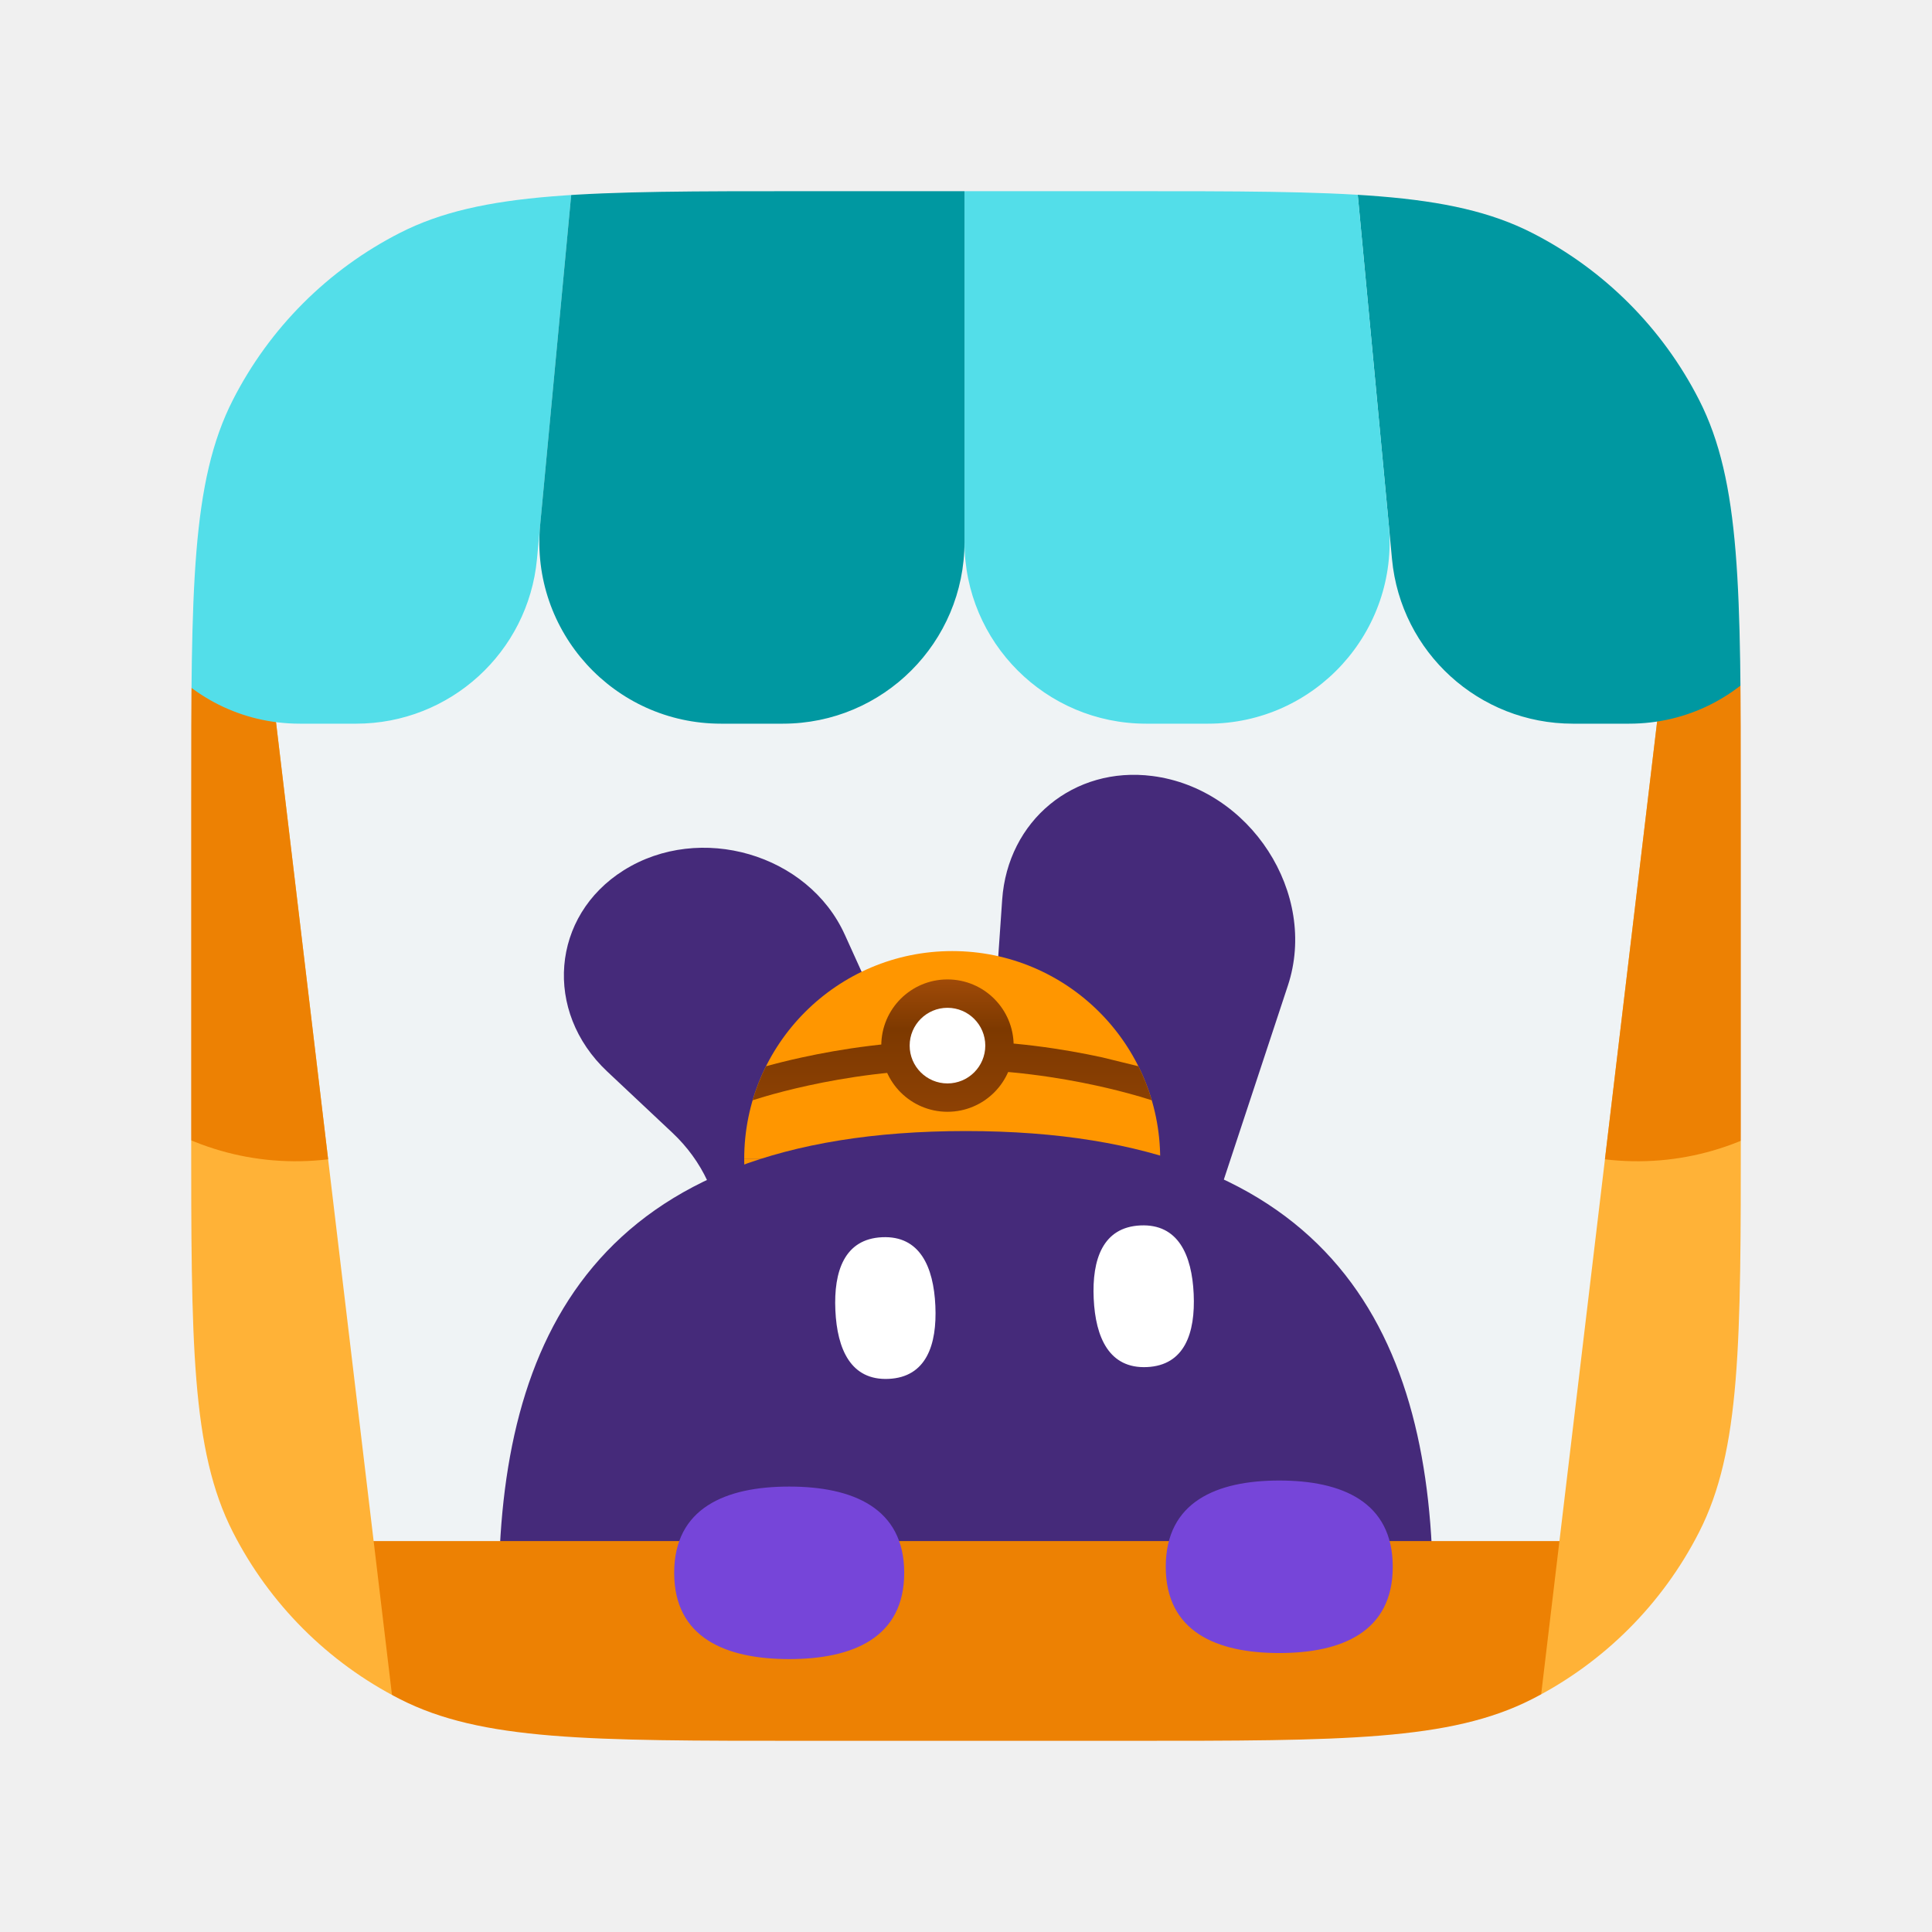
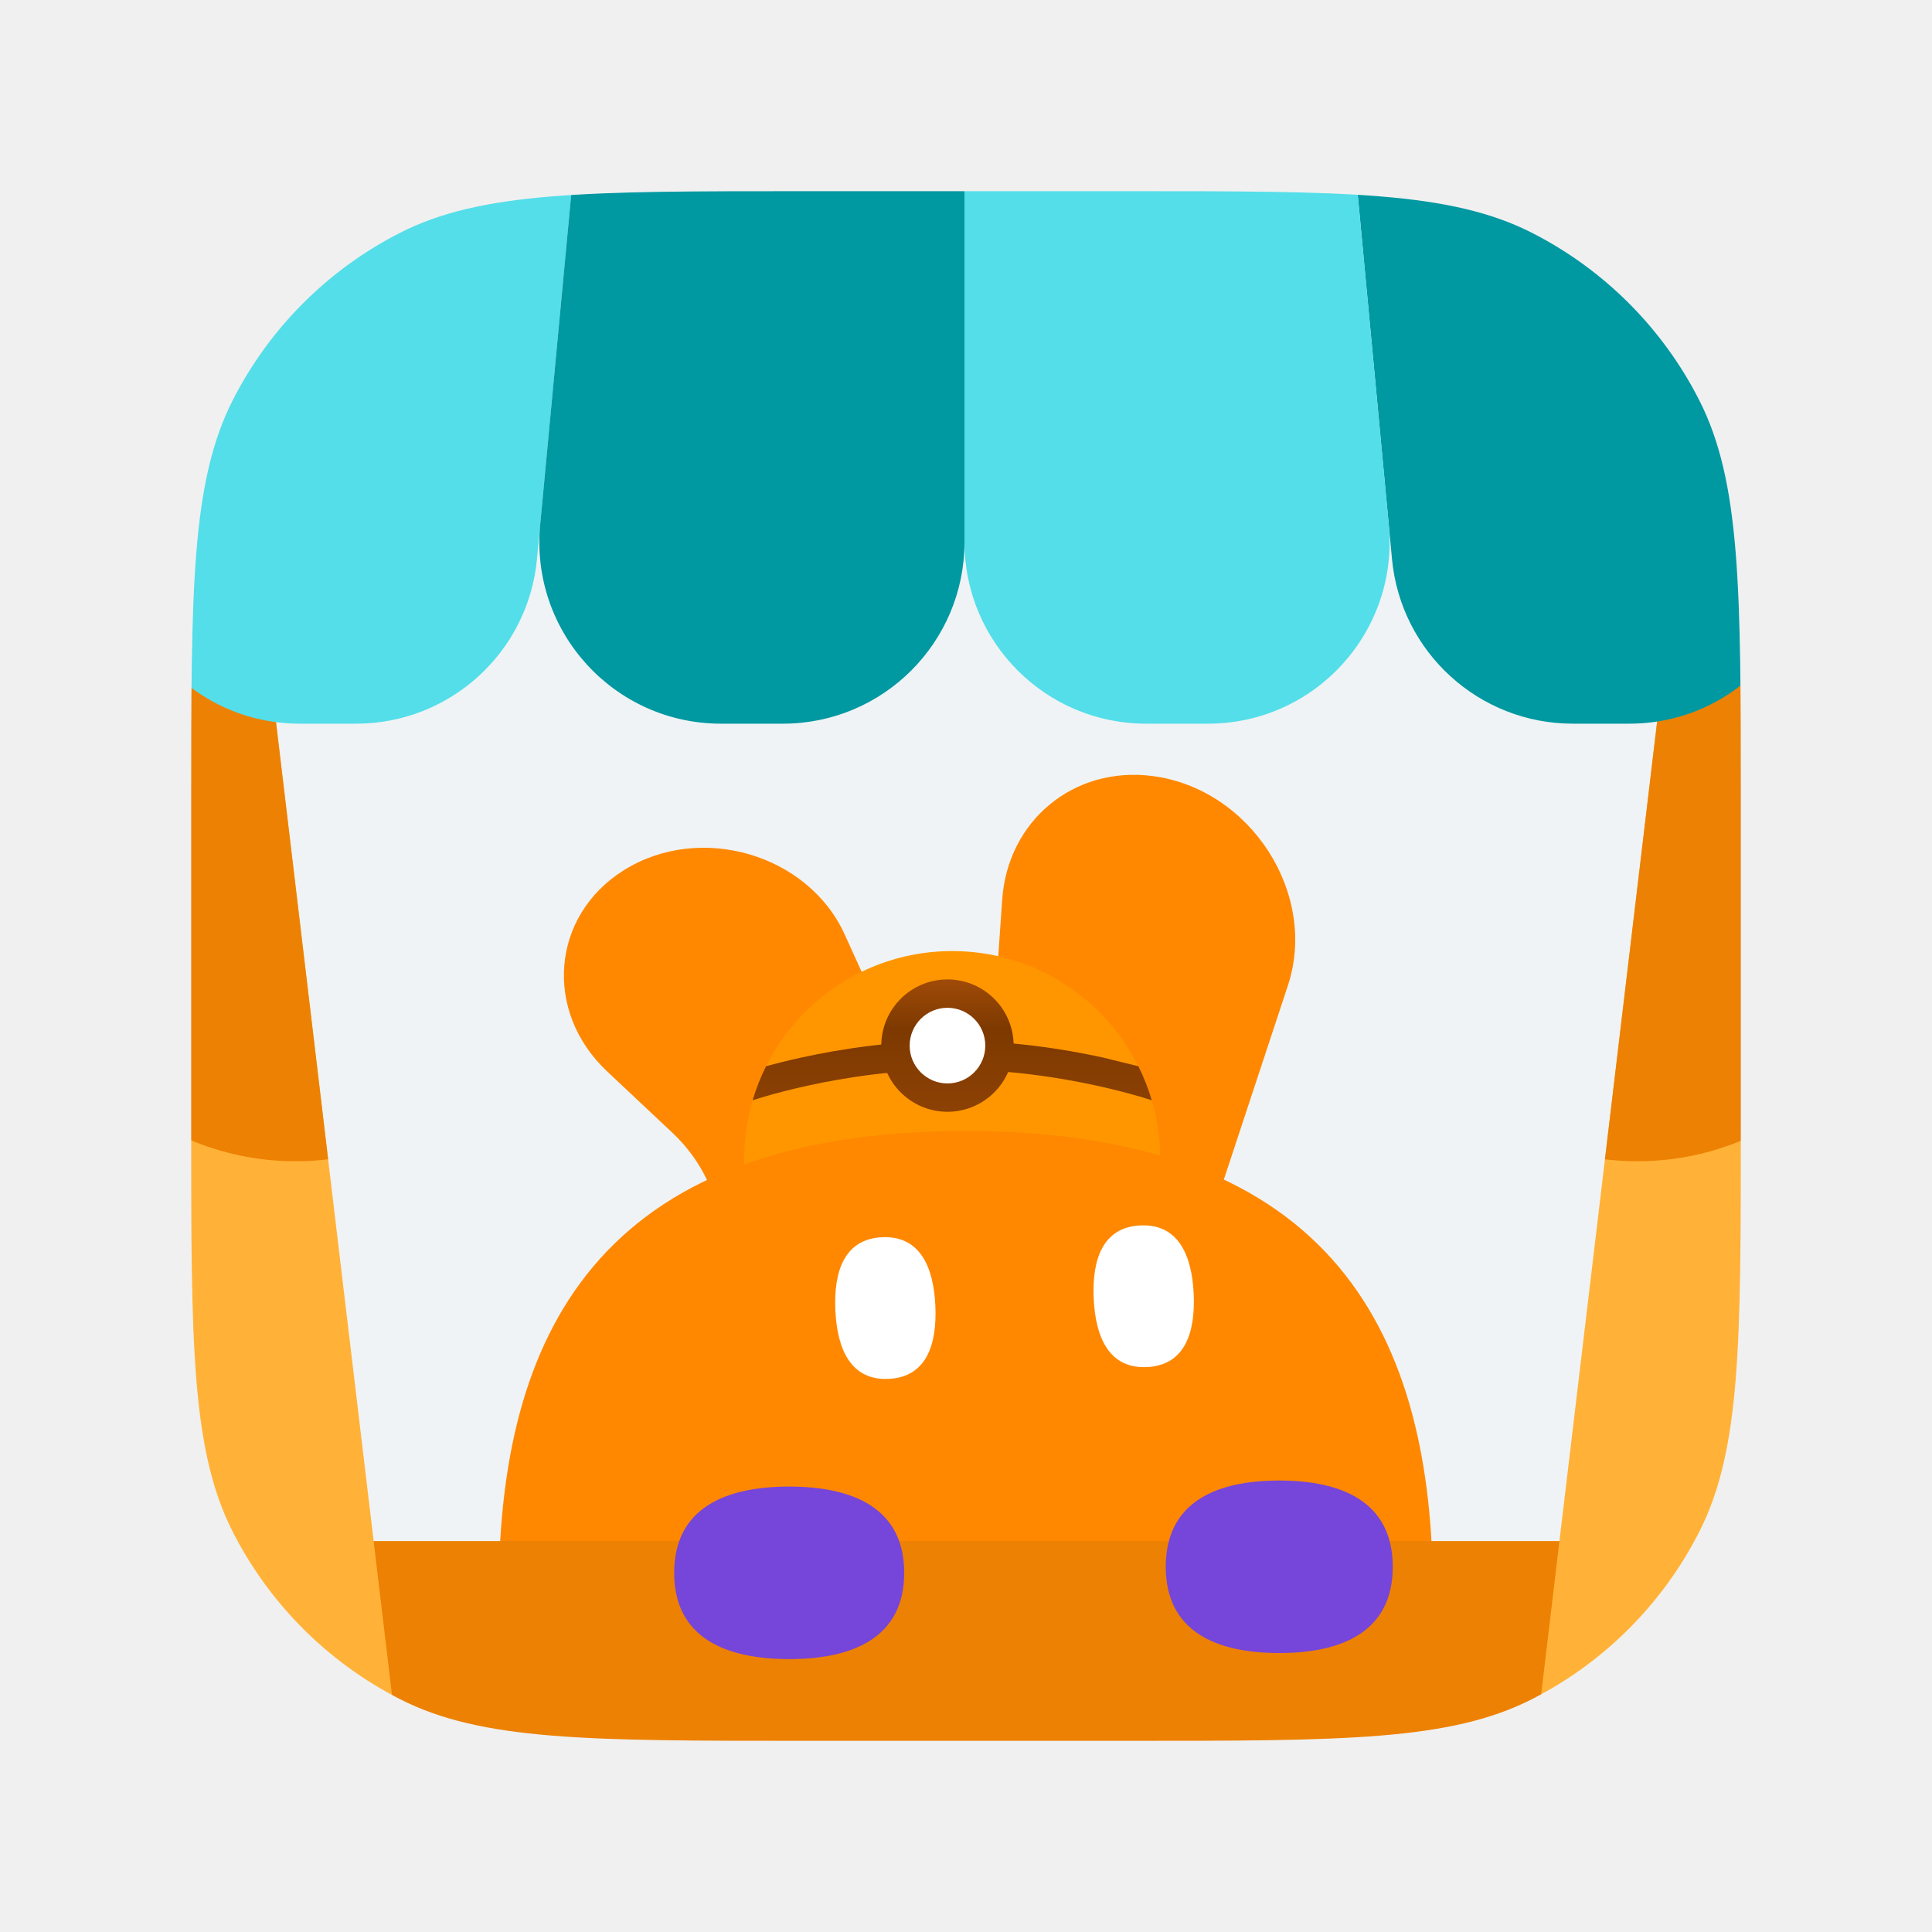
<svg xmlns="http://www.w3.org/2000/svg" xmlns:xlink="http://www.w3.org/1999/xlink" width="192" height="192" fill="none">
  <mask id="A" mask-type="alpha" maskUnits="userSpaceOnUse" x="19" y="19" width="154" height="154">
    <use xlink:href="#C" fill="#eff3f5" />
  </mask>
  <g mask="url(#A)">
    <use xlink:href="#C" fill="#eff3f5" />
-     <path d="M127.99 97.94c3.017-9.139-3.731-19.569-13.471-20.821-7.799-1.002-14.378 4.42-14.924 12.3l-2.811 40.601c-.41 5.923 4.462 11.366 10.311 11.52 3.898.103 7.235-2.226 8.445-5.892l12.45-37.708zm-44.039-5.061c-3.63-8.012-14.389-11.144-21.962-6.393-7.213 4.525-7.997 14.029-1.649 19.995l6.477 6.087c1.486 1.397 2.672 3.03 3.496 4.811l5.421 11.731c2.662 5.762 10.399 8.017 15.891 4.632 3.624-2.234 5.221-6.36 3.99-10.312l-4.788-15.379-6.875-15.173z" fill="#452a7a" />
+     <path d="M127.99 97.94c3.017-9.139-3.731-19.569-13.471-20.821-7.799-1.002-14.378 4.42-14.924 12.3l-2.811 40.601c-.41 5.923 4.462 11.366 10.311 11.52 3.898.103 7.235-2.226 8.445-5.892l12.45-37.708zm-44.039-5.061c-3.63-8.012-14.389-11.144-21.962-6.393-7.213 4.525-7.997 14.029-1.649 19.995l6.477 6.087c1.486 1.397 2.672 3.03 3.496 4.811l5.421 11.731c2.662 5.762 10.399 8.017 15.891 4.632 3.624-2.234 5.221-6.36 3.99-10.312l-4.788-15.379-6.875-15.173z" fill="#ff8800" />
    <path d="M94.628 94.517c-11.416 0-20.67 9.254-20.67 20.67h41.341c0-11.416-9.254-20.67-20.67-20.67z" fill="#ff9600" />
    <path d="M94.628 135.856c-11.416 0-20.67-9.254-20.67-20.67h41.341c0 11.416-9.254 20.67-20.67 20.67z" fill="#ff9600" />
    <path d="M113.132 105.962l-3.583-.879c-3.809-.831-9.082-1.665-14.921-1.665s-11.112.834-14.921 1.665c-1.405.307-2.614.613-3.582.879-.538 1.077-.984 2.208-1.33 3.381.008-.002.016-.005.024-.008a44.48 44.48 0 0 1 1.165-.357c1.018-.298 2.499-.697 4.333-1.097 3.672-.801 8.734-1.599 14.311-1.599s10.639.798 14.311 1.599a64.47 64.47 0 0 1 4.333 1.097l1.165.357c.008.003.016.006.024.008-.345-1.173-.792-2.304-1.329-3.381z" fill="url(#B)" />
    <path d="M100.735 103.911a6.58 6.58 0 0 1-6.577 6.577 6.58 6.58 0 0 1-6.577-6.577 6.58 6.58 0 0 1 6.577-6.577 6.58 6.58 0 0 1 6.577 6.577z" fill="url(#B)" />
    <path d="M97.917 103.912a3.76 3.76 0 0 1-3.758 3.758 3.76 3.76 0 0 1-3.758-3.758 3.76 3.76 0 0 1 3.758-3.758 3.76 3.76 0 0 1 3.758 3.758z" fill="#fff" />
-     <path d="M142.406 158.41c0 25.409-9.545 46.007-46.422 46.007s-46.422-20.598-46.422-46.007 9.545-46.008 46.422-46.008 46.422 20.599 46.422 46.008z" fill="#452a7a" />
+     <path d="M142.406 158.41c0 25.409-9.545 46.007-46.422 46.007s-46.422-20.598-46.422-46.007 9.545-46.008 46.422-46.008 46.422 20.599 46.422 46.008z" fill="#ff8800" />
    <path d="M88.308 137.032c-3.742.171-5.112-2.925-5.29-6.812s.905-7.095 4.647-7.266 5.113 2.925 5.29 6.812-.905 7.095-4.647 7.266zm25.672-1.173c-3.742.171-5.112-2.924-5.29-6.812s.905-7.094 4.647-7.265 5.113 2.924 5.29 6.812-.905 7.094-4.647 7.265z" fill="#fff" />
    <path d="M-4.762 160.337a7.19 7.19 0 0 1 7.189-7.189h186.845a7.19 7.19 0 0 1 7.189 7.189v40.064a7.19 7.19 0 0 1-7.189 7.189H2.427a7.19 7.19 0 0 1-7.189-7.189v-40.064z" fill="#ed8103" />
    <path d="M89.859 156.307c0 6.456-5.117 8.572-11.43 8.572S67 162.763 67 156.307s5.117-8.573 11.43-8.573 11.43 2.117 11.43 8.573zm48.551-.602c0 6.456-5.05 8.572-11.279 8.572s-11.279-2.116-11.279-8.572 5.049-8.572 11.279-8.572 11.279 2.116 11.279 8.572z" fill="#7645d9" />
    <path d="M-1.258 59.807l26.88-3.205 13.637 114.389-26.88 3.205L-1.258 59.807z" fill="#ffb237" />
    <path d="M-1.258 59.806l26.88-3.205 6.988 58.611c-14.845 1.77-28.315-8.83-30.085-23.675l-3.783-31.732z" fill="#ed8103" />
    <path d="M193.365 59.807l-26.88-3.205-13.637 114.389 26.88 3.205 13.637-114.389z" fill="#ffb237" />
    <path d="M193.365 59.806l-26.88-3.205-6.988 58.611c14.845 1.77 28.315-8.83 30.085-23.675l3.783-31.732z" fill="#ed8103" />
    <path d="M167.998 1.374A17.39 17.39 0 0 0 151.081-12c-10.245 0-18.269 8.814-17.31 19.014l4.565 48.547a18.05 18.05 0 0 0 17.968 16.357h5.598c11.651 0 20.249-10.876 17.56-22.212L167.998 1.374z" fill="#0098a1" />
    <path d="M23.701 1.374A17.39 17.39 0 0 1 40.618-12c10.245 0 18.269 8.814 17.31 19.014l-4.565 48.547a18.05 18.05 0 0 1-17.968 16.357h-5.598c-11.651 0-20.249-10.876-17.56-22.212L23.701 1.374zm109.821 2.983A18.05 18.05 0 0 0 115.554-12h-1.658A18.05 18.05 0 0 0 95.85 6.047v47.824a18.05 18.05 0 0 0 18.046 18.047h6.155c10.635 0 18.963-9.149 17.968-19.737l-4.497-47.824z" fill="#53dee9" />
    <path d="M58.178 4.357A18.05 18.05 0 0 1 76.146-12h1.657A18.05 18.05 0 0 1 95.85 6.047v47.824a18.05 18.05 0 0 1-18.047 18.047h-6.155c-10.634 0-18.963-9.149-17.968-19.737l4.497-47.824z" fill="#0098a1" />
  </g>
  <defs>
    <linearGradient id="B" x1="94.414" y1="97.46" x2="94.414" y2="110.389" gradientUnits="userSpaceOnUse">
      <stop stop-color="#9f4a08" />
      <stop offset=".37" stop-color="#7d3900" />
      <stop offset="1" stop-color="#8d4104" />
    </linearGradient>
    <path id="C" d="M19 79.8c0-21.282 0-31.923 4.142-40.052a38 38 0 0 1 16.607-16.607C47.877 19 58.518 19 79.8 19h32.4c21.282 0 31.923 0 40.052 4.142a38 38 0 0 1 16.606 16.607C173 47.877 173 58.518 173 79.8v32.4c0 21.282 0 31.923-4.142 40.052-3.643 7.15-9.456 12.963-16.606 16.606C144.123 173 133.482 173 112.2 173H79.8c-21.282 0-31.923 0-40.052-4.142a38 38 0 0 1-16.607-16.606C19 144.123 19 133.482 19 112.2V79.8z" />
  </defs>
</svg>
